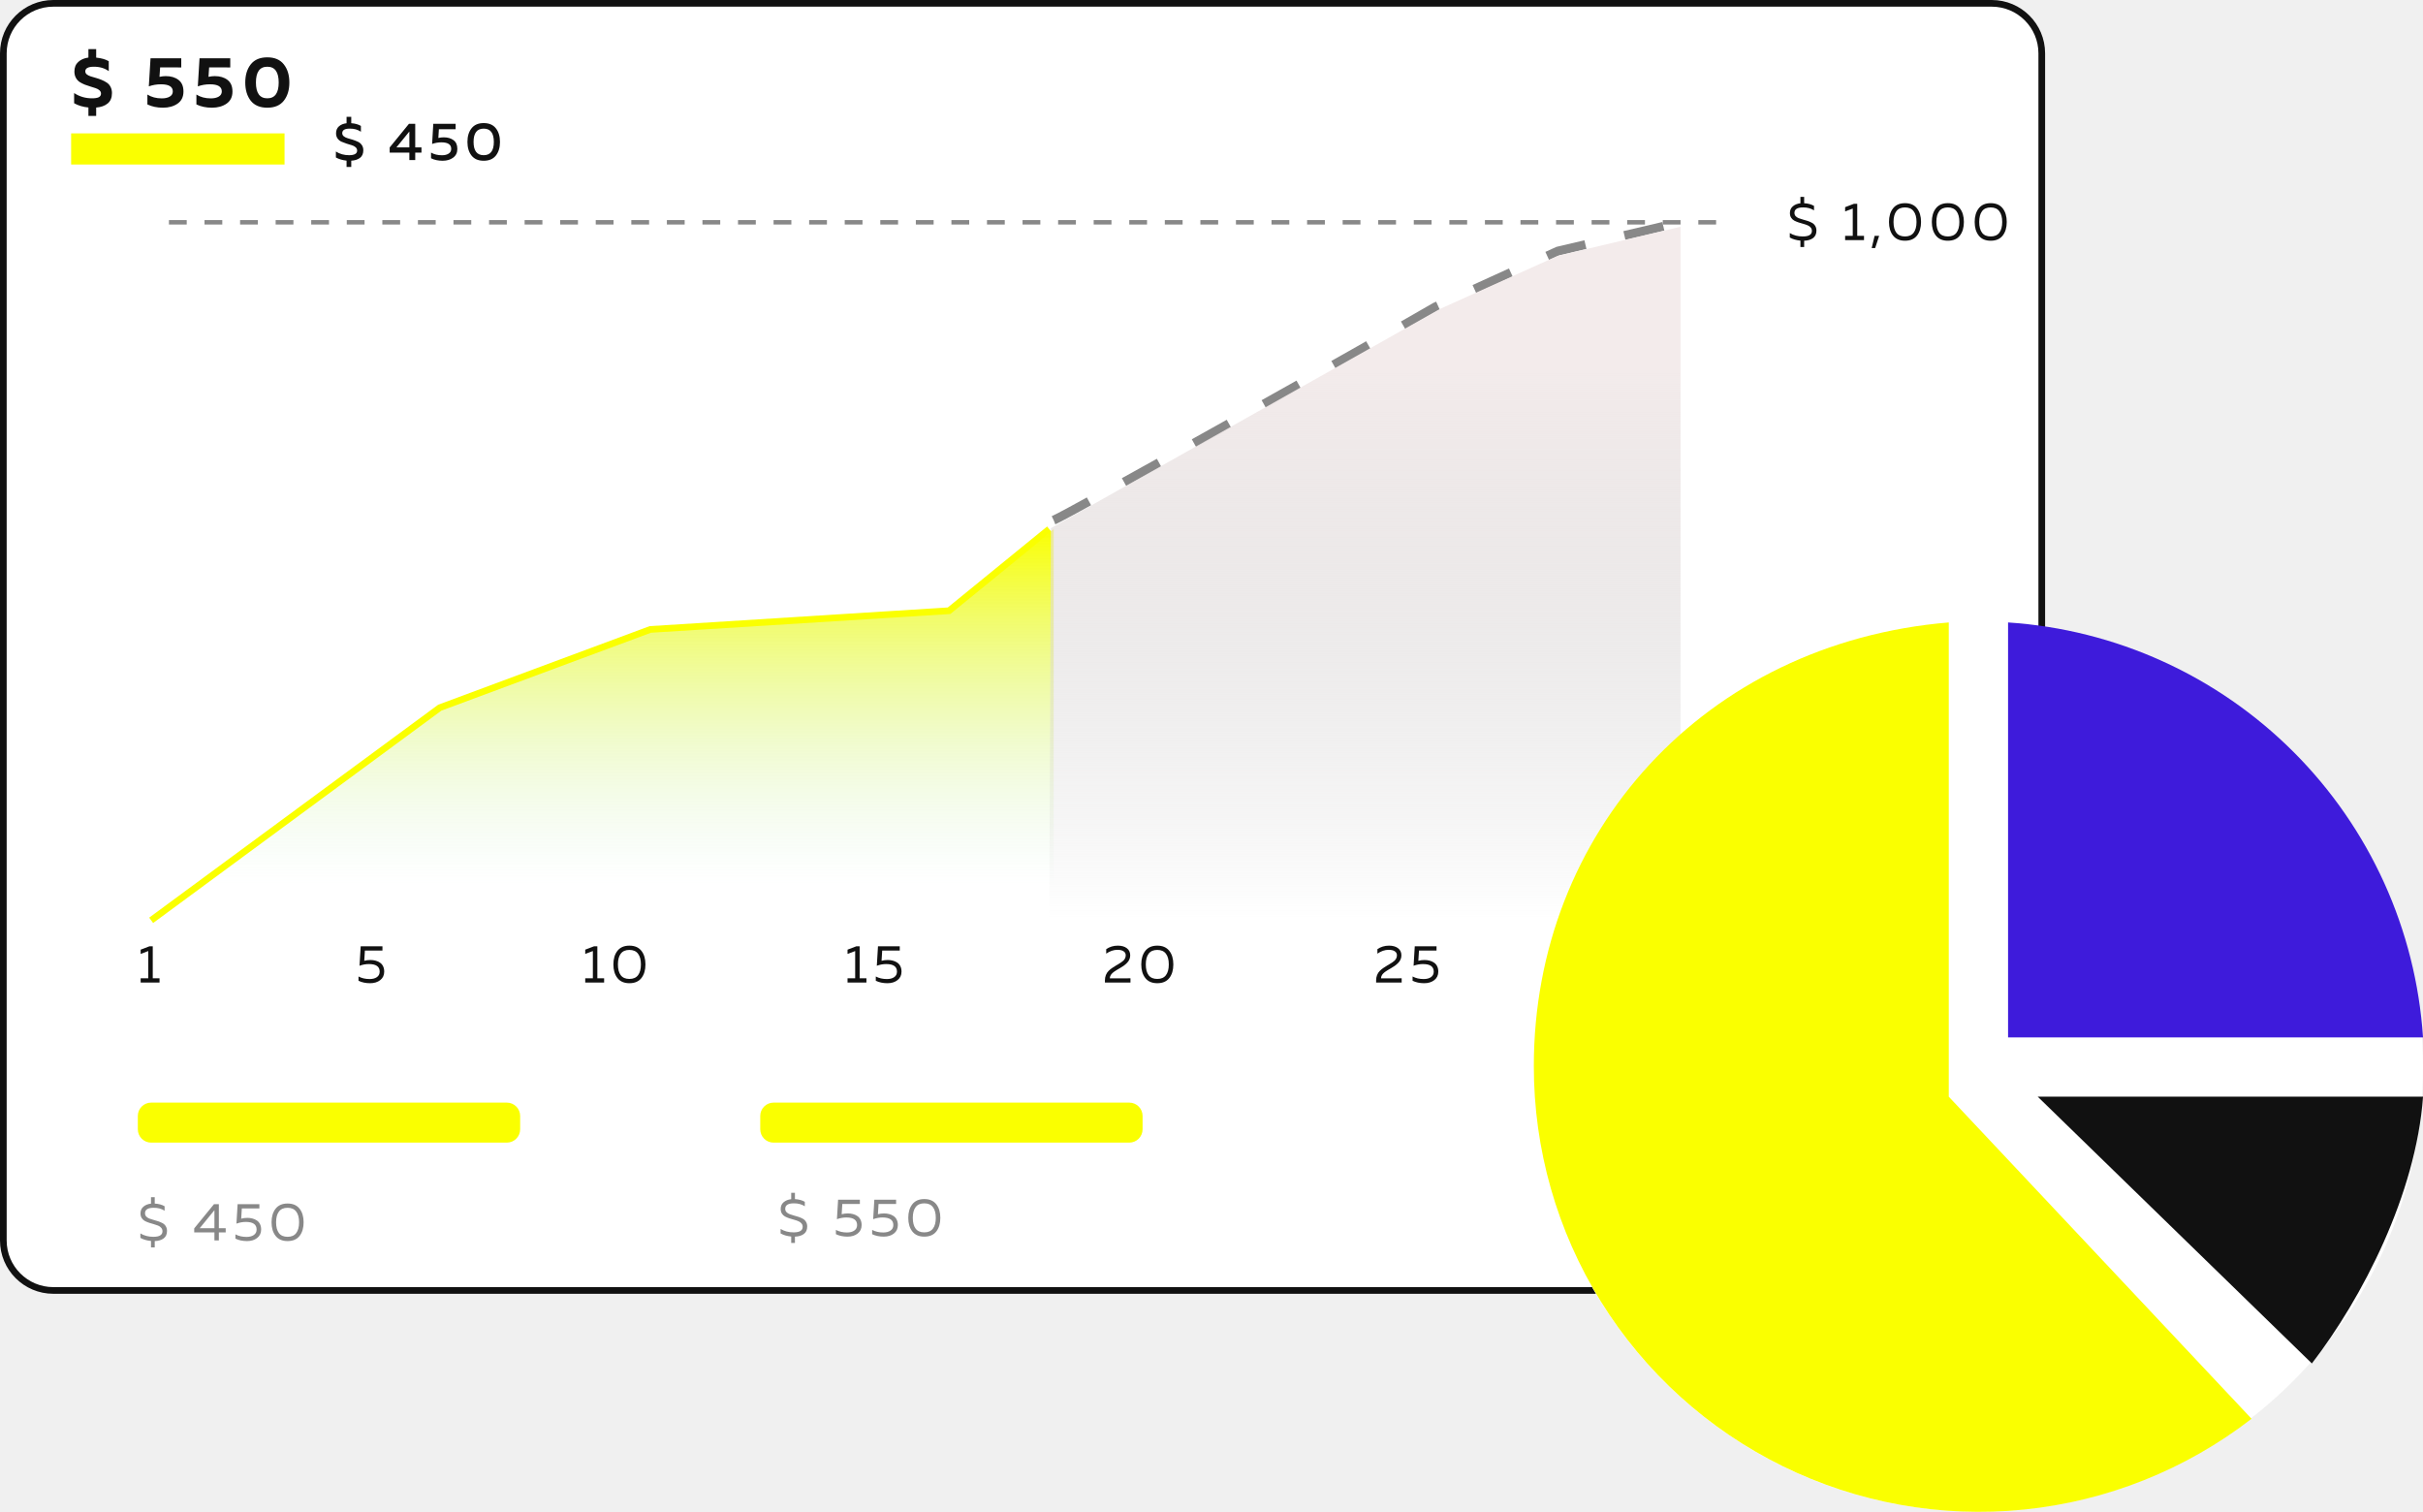
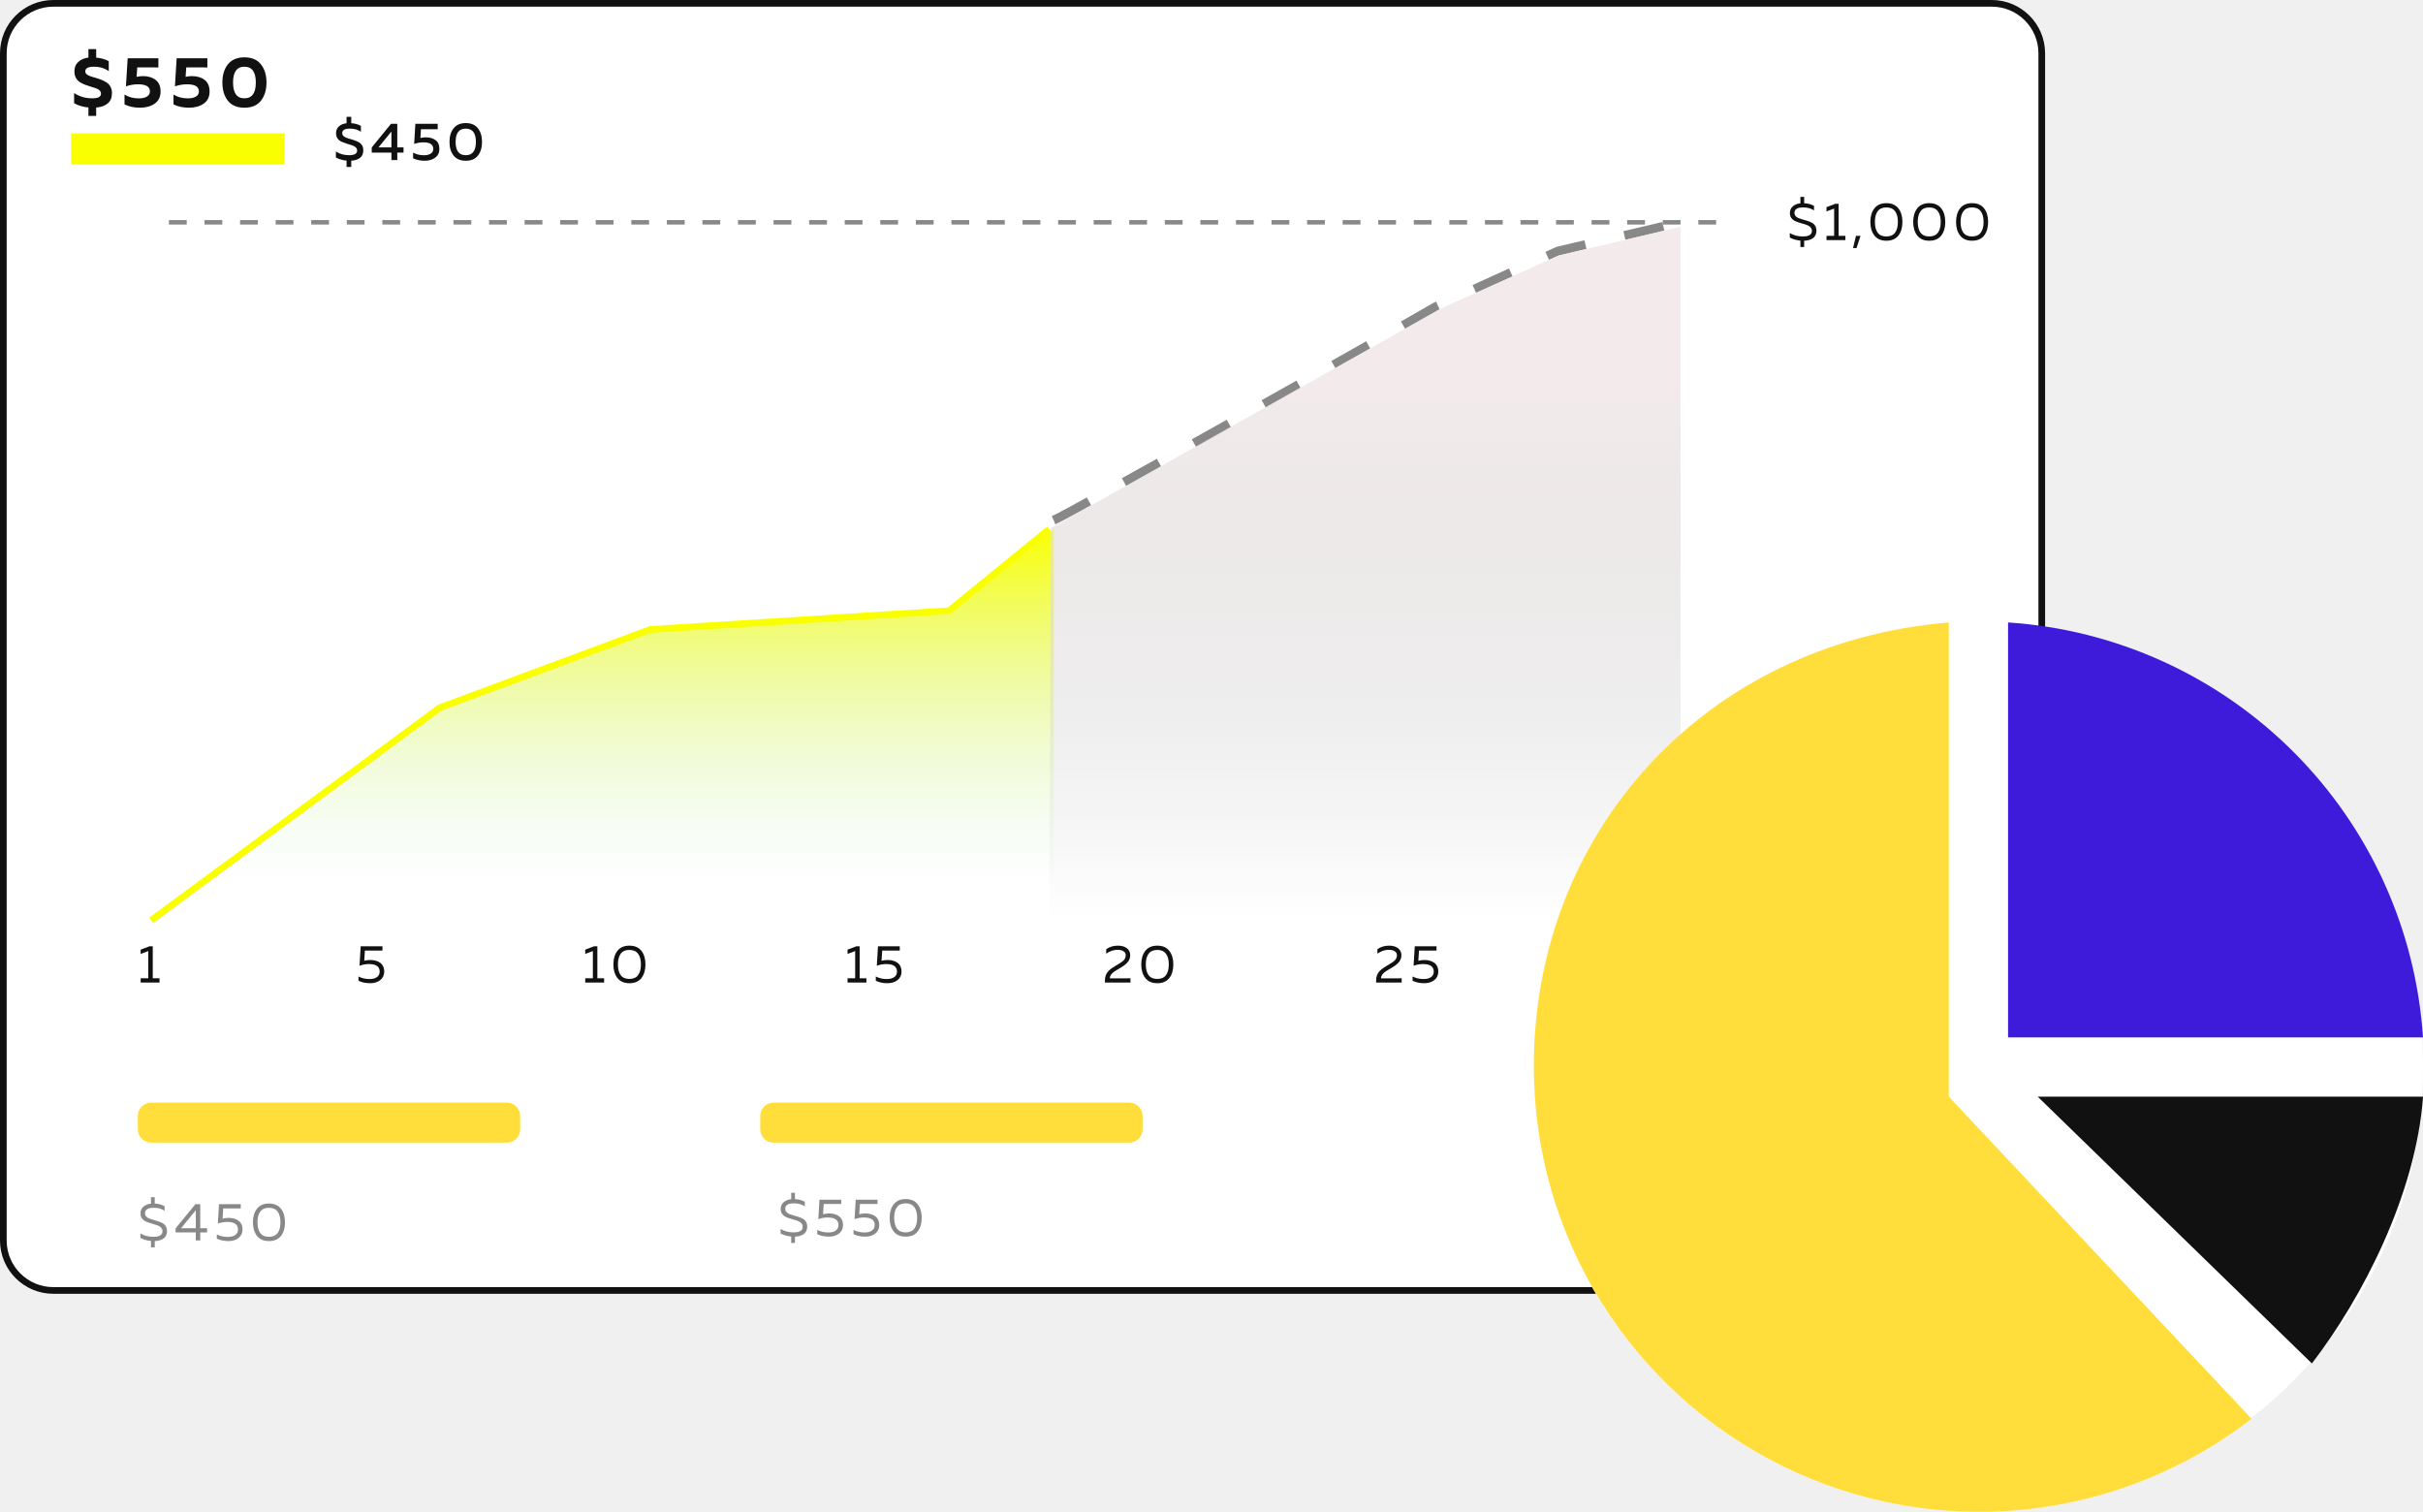
<svg xmlns="http://www.w3.org/2000/svg" width="545" height="340" viewBox="0 0 545 340" fill="none">
  <rect x="0.75" y="0.75" width="458.5" height="289.5" rx="11.25" fill="white" stroke="#111111" stroke-width="1.5" />
  <path d="M405.804 208.56H404.964V207.12C404.036 207.032 403.24 206.8 402.576 206.424V205.416C403.416 205.928 404.392 206.184 405.504 206.184C406.864 206.184 407.544 205.768 407.544 204.936C407.544 204.632 407.452 204.376 407.268 204.168C407.092 203.952 406.856 203.784 406.56 203.664C406.272 203.544 405.952 203.436 405.6 203.34C405.248 203.244 404.896 203.14 404.544 203.028C404.192 202.908 403.868 202.772 403.572 202.62C403.284 202.46 403.048 202.236 402.864 201.948C402.688 201.66 402.6 201.316 402.6 200.916C402.6 200.284 402.82 199.78 403.26 199.404C403.7 199.028 404.268 198.8 404.964 198.72V197.28H405.804V198.708C406.676 198.756 407.416 198.956 408.024 199.308V200.316C407.32 199.86 406.496 199.64 405.552 199.656C404.264 199.656 403.62 200.064 403.62 200.88C403.62 201.168 403.708 201.412 403.884 201.612C404.068 201.812 404.304 201.968 404.592 202.08C404.888 202.192 405.212 202.296 405.564 202.392C405.916 202.48 406.268 202.584 406.62 202.704C406.972 202.824 407.292 202.964 407.58 203.124C407.876 203.284 408.112 203.512 408.288 203.808C408.472 204.104 408.564 204.456 408.564 204.864C408.564 205.616 408.308 206.18 407.796 206.556C407.284 206.924 406.62 207.12 405.804 207.144V208.56ZM411.72 205.98C411.112 205.204 410.808 204.184 410.808 202.92C410.808 201.656 411.112 200.636 411.72 199.86C412.328 199.084 413.224 198.696 414.408 198.696C415.6 198.696 416.5 199.084 417.108 199.86C417.716 200.628 418.02 201.648 418.02 202.92C418.02 204.192 417.716 205.216 417.108 205.992C416.5 206.76 415.6 207.144 414.408 207.144C413.224 207.144 412.328 206.756 411.72 205.98ZM416.352 205.344C416.784 204.776 417 203.968 417 202.92C417 201.872 416.784 201.068 416.352 200.508C415.928 199.94 415.28 199.656 414.408 199.656C413.536 199.656 412.888 199.94 412.464 200.508C412.04 201.068 411.828 201.872 411.828 202.92C411.828 203.968 412.04 204.776 412.464 205.344C412.888 205.904 413.536 206.184 414.408 206.184C415.28 206.184 415.928 205.904 416.352 205.344Z" fill="#111111" />
-   <path d="M34.804 280.56H33.964V279.12C33.036 279.032 32.24 278.8 31.576 278.424V277.416C32.416 277.928 33.392 278.184 34.504 278.184C35.864 278.184 36.544 277.768 36.544 276.936C36.544 276.632 36.452 276.376 36.268 276.168C36.092 275.952 35.856 275.784 35.56 275.664C35.272 275.544 34.952 275.436 34.6 275.34C34.248 275.244 33.896 275.14 33.544 275.028C33.192 274.908 32.868 274.772 32.572 274.62C32.284 274.46 32.048 274.236 31.864 273.948C31.688 273.66 31.6 273.316 31.6 272.916C31.6 272.284 31.82 271.78 32.26 271.404C32.7 271.028 33.268 270.8 33.964 270.72V269.28H34.804V270.708C35.676 270.756 36.416 270.956 37.024 271.308V272.316C36.32 271.86 35.496 271.64 34.552 271.656C33.264 271.656 32.62 272.064 32.62 272.88C32.62 273.168 32.708 273.412 32.884 273.612C33.068 273.812 33.304 273.968 33.592 274.08C33.888 274.192 34.212 274.296 34.564 274.392C34.916 274.48 35.268 274.584 35.62 274.704C35.972 274.824 36.292 274.964 36.58 275.124C36.876 275.284 37.112 275.512 37.288 275.808C37.472 276.104 37.564 276.456 37.564 276.864C37.564 277.616 37.308 278.18 36.796 278.556C36.284 278.924 35.62 279.12 34.804 279.144V280.56ZM48.136 270.84H49.228V276.252H50.764V277.188H49.228V279H48.232V277.188H43.684V276.288L48.136 270.84ZM48.232 276.252V272.196L44.92 276.252H48.232ZM53.447 270.84H58.343V271.8H54.395L54.251 274.104C54.683 273.984 55.147 273.924 55.643 273.924C56.051 273.924 56.431 273.972 56.783 274.068C57.135 274.156 57.459 274.3 57.755 274.5C58.059 274.692 58.299 274.964 58.475 275.316C58.651 275.66 58.739 276.068 58.739 276.54C58.739 277.348 58.439 277.984 57.839 278.448C57.247 278.912 56.491 279.144 55.571 279.144C54.579 279.144 53.707 278.96 52.955 278.592V277.632C53.675 278.016 54.507 278.208 55.451 278.208C56.139 278.208 56.687 278.064 57.095 277.776C57.511 277.488 57.719 277.076 57.719 276.54C57.719 275.404 56.911 274.836 55.295 274.836C54.591 274.836 53.887 274.964 53.183 275.22L53.447 270.84ZM61.992 277.98C61.384 277.204 61.08 276.184 61.08 274.92C61.08 273.656 61.384 272.636 61.992 271.86C62.6 271.084 63.496 270.696 64.68 270.696C65.872 270.696 66.772 271.084 67.38 271.86C67.988 272.628 68.292 273.648 68.292 274.92C68.292 276.192 67.988 277.216 67.38 277.992C66.772 278.76 65.872 279.144 64.68 279.144C63.496 279.144 62.6 278.756 61.992 277.98ZM66.624 277.344C67.056 276.776 67.272 275.968 67.272 274.92C67.272 273.872 67.056 273.068 66.624 272.508C66.2 271.94 65.552 271.656 64.68 271.656C63.808 271.656 63.16 271.94 62.736 272.508C62.312 273.068 62.1 273.872 62.1 274.92C62.1 275.968 62.312 276.776 62.736 277.344C63.16 277.904 63.808 278.184 64.68 278.184C65.552 278.184 66.2 277.904 66.624 277.344Z" fill="#888888" />
-   <path d="M178.804 279.56H177.964V278.12C177.036 278.032 176.24 277.8 175.576 277.424V276.416C176.416 276.928 177.392 277.184 178.504 277.184C179.864 277.184 180.544 276.768 180.544 275.936C180.544 275.632 180.452 275.376 180.268 275.168C180.092 274.952 179.856 274.784 179.56 274.664C179.272 274.544 178.952 274.436 178.6 274.34C178.248 274.244 177.896 274.14 177.544 274.028C177.192 273.908 176.868 273.772 176.572 273.62C176.284 273.46 176.048 273.236 175.864 272.948C175.688 272.66 175.6 272.316 175.6 271.916C175.6 271.284 175.82 270.78 176.26 270.404C176.7 270.028 177.268 269.8 177.964 269.72V268.28H178.804V269.708C179.676 269.756 180.416 269.956 181.024 270.308V271.316C180.32 270.86 179.496 270.64 178.552 270.656C177.264 270.656 176.62 271.064 176.62 271.88C176.62 272.168 176.708 272.412 176.884 272.612C177.068 272.812 177.304 272.968 177.592 273.08C177.888 273.192 178.212 273.296 178.564 273.392C178.916 273.48 179.268 273.584 179.62 273.704C179.972 273.824 180.292 273.964 180.58 274.124C180.876 274.284 181.112 274.512 181.288 274.808C181.472 275.104 181.564 275.456 181.564 275.864C181.564 276.616 181.308 277.18 180.796 277.556C180.284 277.924 179.62 278.12 178.804 278.144V279.56ZM188.512 269.84H193.408V270.8H189.46L189.316 273.104C189.748 272.984 190.212 272.924 190.708 272.924C191.116 272.924 191.496 272.972 191.848 273.068C192.2 273.156 192.524 273.3 192.82 273.5C193.124 273.692 193.364 273.964 193.54 274.316C193.716 274.66 193.804 275.068 193.804 275.54C193.804 276.348 193.504 276.984 192.904 277.448C192.312 277.912 191.556 278.144 190.636 278.144C189.644 278.144 188.772 277.96 188.02 277.592V276.632C188.74 277.016 189.572 277.208 190.516 277.208C191.204 277.208 191.752 277.064 192.16 276.776C192.576 276.488 192.784 276.076 192.784 275.54C192.784 274.404 191.976 273.836 190.36 273.836C189.656 273.836 188.952 273.964 188.248 274.22L188.512 269.84ZM196.662 269.84H201.558V270.8H197.61L197.466 273.104C197.898 272.984 198.362 272.924 198.858 272.924C199.266 272.924 199.646 272.972 199.998 273.068C200.35 273.156 200.674 273.3 200.97 273.5C201.274 273.692 201.514 273.964 201.69 274.316C201.866 274.66 201.954 275.068 201.954 275.54C201.954 276.348 201.654 276.984 201.054 277.448C200.462 277.912 199.706 278.144 198.786 278.144C197.794 278.144 196.922 277.96 196.17 277.592V276.632C196.89 277.016 197.722 277.208 198.666 277.208C199.354 277.208 199.902 277.064 200.31 276.776C200.726 276.488 200.934 276.076 200.934 275.54C200.934 274.404 200.126 273.836 198.51 273.836C197.806 273.836 197.102 273.964 196.398 274.22L196.662 269.84ZM205.207 276.98C204.599 276.204 204.295 275.184 204.295 273.92C204.295 272.656 204.599 271.636 205.207 270.86C205.815 270.084 206.711 269.696 207.895 269.696C209.087 269.696 209.987 270.084 210.595 270.86C211.203 271.628 211.507 272.648 211.507 273.92C211.507 275.192 211.203 276.216 210.595 276.992C209.987 277.76 209.087 278.144 207.895 278.144C206.711 278.144 205.815 277.756 205.207 276.98ZM209.839 276.344C210.271 275.776 210.487 274.968 210.487 273.92C210.487 272.872 210.271 272.068 209.839 271.508C209.415 270.94 208.767 270.656 207.895 270.656C207.023 270.656 206.375 270.94 205.951 271.508C205.527 272.068 205.315 272.872 205.315 273.92C205.315 274.968 205.527 275.776 205.951 276.344C206.375 276.904 207.023 277.184 207.895 277.184C208.767 277.184 209.415 276.904 209.839 276.344Z" fill="#888888" />
-   <path d="M405.804 55.56H404.964V54.12C404.036 54.032 403.24 53.8 402.576 53.424V52.416C403.416 52.928 404.392 53.184 405.504 53.184C406.864 53.184 407.544 52.768 407.544 51.936C407.544 51.632 407.452 51.376 407.268 51.168C407.092 50.952 406.856 50.784 406.56 50.664C406.272 50.544 405.952 50.436 405.6 50.34C405.248 50.244 404.896 50.14 404.544 50.028C404.192 49.908 403.868 49.772 403.572 49.62C403.284 49.46 403.048 49.236 402.864 48.948C402.688 48.66 402.6 48.316 402.6 47.916C402.6 47.284 402.82 46.78 403.26 46.404C403.7 46.028 404.268 45.8 404.964 45.72V44.28H405.804V45.708C406.676 45.756 407.416 45.956 408.024 46.308V47.316C407.32 46.86 406.496 46.64 405.552 46.656C404.264 46.656 403.62 47.064 403.62 47.88C403.62 48.168 403.708 48.412 403.884 48.612C404.068 48.812 404.304 48.968 404.592 49.08C404.888 49.192 405.212 49.296 405.564 49.392C405.916 49.48 406.268 49.584 406.62 49.704C406.972 49.824 407.292 49.964 407.58 50.124C407.876 50.284 408.112 50.512 408.288 50.808C408.472 51.104 408.564 51.456 408.564 51.864C408.564 52.616 408.308 53.18 407.796 53.556C407.284 53.924 406.62 54.12 405.804 54.144V55.56ZM417 45.84H417.744V53.04H419.268V54H415.02V53.04H416.736V46.908L415.02 47.556V46.596L417 45.84ZM421.773 55.8H420.993L421.653 53.04H422.673L421.773 55.8ZM425.797 52.98C425.189 52.204 424.885 51.184 424.885 49.92C424.885 48.656 425.189 47.636 425.797 46.86C426.405 46.084 427.301 45.696 428.485 45.696C429.677 45.696 430.577 46.084 431.185 46.86C431.793 47.628 432.097 48.648 432.097 49.92C432.097 51.192 431.793 52.216 431.185 52.992C430.577 53.76 429.677 54.144 428.485 54.144C427.301 54.144 426.405 53.756 425.797 52.98ZM430.429 52.344C430.861 51.776 431.077 50.968 431.077 49.92C431.077 48.872 430.861 48.068 430.429 47.508C430.005 46.94 429.357 46.656 428.485 46.656C427.613 46.656 426.965 46.94 426.541 47.508C426.117 48.068 425.905 48.872 425.905 49.92C425.905 50.968 426.117 51.776 426.541 52.344C426.965 52.904 427.613 53.184 428.485 53.184C429.357 53.184 430.005 52.904 430.429 52.344ZM435.434 52.98C434.826 52.204 434.522 51.184 434.522 49.92C434.522 48.656 434.826 47.636 435.434 46.86C436.042 46.084 436.938 45.696 438.122 45.696C439.314 45.696 440.214 46.084 440.822 46.86C441.43 47.628 441.734 48.648 441.734 49.92C441.734 51.192 441.43 52.216 440.822 52.992C440.214 53.76 439.314 54.144 438.122 54.144C436.938 54.144 436.042 53.756 435.434 52.98ZM440.066 52.344C440.498 51.776 440.714 50.968 440.714 49.92C440.714 48.872 440.498 48.068 440.066 47.508C439.642 46.94 438.994 46.656 438.122 46.656C437.25 46.656 436.602 46.94 436.178 47.508C435.754 48.068 435.542 48.872 435.542 49.92C435.542 50.968 435.754 51.776 436.178 52.344C436.602 52.904 437.25 53.184 438.122 53.184C438.994 53.184 439.642 52.904 440.066 52.344ZM445.072 52.98C444.464 52.204 444.16 51.184 444.16 49.92C444.16 48.656 444.464 47.636 445.072 46.86C445.68 46.084 446.576 45.696 447.76 45.696C448.952 45.696 449.852 46.084 450.46 46.86C451.068 47.628 451.372 48.648 451.372 49.92C451.372 51.192 451.068 52.216 450.46 52.992C449.852 53.76 448.952 54.144 447.76 54.144C446.576 54.144 445.68 53.756 445.072 52.98ZM449.704 52.344C450.136 51.776 450.352 50.968 450.352 49.92C450.352 48.872 450.136 48.068 449.704 47.508C449.28 46.94 448.632 46.656 447.76 46.656C446.888 46.656 446.24 46.94 445.816 47.508C445.392 48.068 445.18 48.872 445.18 49.92C445.18 50.968 445.392 51.776 445.816 52.344C446.24 52.904 446.888 53.184 447.76 53.184C448.632 53.184 449.28 52.904 449.704 52.344Z" fill="#111111" />
-   <path d="M21.632 26.08H19.888V24.176C18.661 24.059 17.589 23.739 16.672 23.216V20.928C17.867 21.717 19.205 22.112 20.688 22.112C21.371 22.112 21.877 22.032 22.208 21.872C22.549 21.701 22.72 21.424 22.72 21.04C22.72 20.763 22.608 20.523 22.384 20.32C22.171 20.117 21.888 19.957 21.536 19.84C21.184 19.712 20.795 19.589 20.368 19.472C19.941 19.344 19.515 19.2 19.088 19.04C18.661 18.869 18.272 18.672 17.92 18.448C17.568 18.213 17.28 17.893 17.056 17.488C16.843 17.083 16.736 16.613 16.736 16.08C16.736 15.173 17.024 14.459 17.6 13.936C18.176 13.403 18.939 13.072 19.888 12.944V11.04H21.632V12.96C22.763 13.067 23.707 13.333 24.464 13.76V16C23.515 15.317 22.363 14.987 21.008 15.008C19.792 15.029 19.184 15.376 19.184 16.048C19.184 16.304 19.291 16.528 19.504 16.72C19.728 16.901 20.016 17.051 20.368 17.168C20.731 17.285 21.125 17.403 21.552 17.52C21.979 17.637 22.4 17.781 22.816 17.952C23.243 18.123 23.632 18.325 23.984 18.56C24.347 18.784 24.635 19.099 24.848 19.504C25.072 19.909 25.184 20.384 25.184 20.928C25.184 21.973 24.859 22.757 24.208 23.28C23.568 23.803 22.709 24.107 21.632 24.192V26.08ZM33.858 13.104H40.77V15.168L36.018 15.152L35.874 17.28C36.386 17.173 36.856 17.12 37.282 17.12C38.456 17.12 39.41 17.403 40.146 17.968C40.893 18.533 41.266 19.408 41.266 20.592C41.266 21.787 40.824 22.693 39.938 23.312C39.053 23.92 37.96 24.224 36.658 24.224C35.336 24.224 34.168 23.979 33.154 23.488V21.264C34.061 21.84 35.138 22.128 36.386 22.128C37.133 22.128 37.73 21.995 38.178 21.728C38.637 21.461 38.866 21.072 38.866 20.56C38.866 19.493 37.981 18.96 36.21 18.96C35.25 18.96 34.338 19.115 33.474 19.424L33.858 13.104ZM44.88 13.104H51.792V15.168L47.04 15.152L46.896 17.28C47.408 17.173 47.878 17.12 48.304 17.12C49.478 17.12 50.432 17.403 51.168 17.968C51.915 18.533 52.288 19.408 52.288 20.592C52.288 21.787 51.846 22.693 50.96 23.312C50.075 23.92 48.982 24.224 47.68 24.224C46.358 24.224 45.19 23.979 44.176 23.488V21.264C45.083 21.84 46.16 22.128 47.408 22.128C48.155 22.128 48.752 21.995 49.2 21.728C49.659 21.461 49.888 21.072 49.888 20.56C49.888 19.493 49.003 18.96 47.232 18.96C46.272 18.96 45.36 19.115 44.496 19.424L44.88 13.104ZM56.398 22.656C55.577 21.6 55.166 20.235 55.166 18.56C55.166 16.885 55.577 15.525 56.398 14.48C57.23 13.424 58.473 12.896 60.126 12.896C61.779 12.896 63.017 13.424 63.838 14.48C64.67 15.525 65.086 16.885 65.086 18.56C65.086 20.235 64.67 21.6 63.838 22.656C63.017 23.701 61.779 24.224 60.126 24.224C58.473 24.224 57.23 23.701 56.398 22.656ZM60.126 22.112C61.833 22.112 62.686 20.928 62.686 18.56C62.686 16.192 61.833 15.008 60.126 15.008C58.419 15.008 57.566 16.192 57.566 18.56C57.566 20.928 58.419 22.112 60.126 22.112Z" fill="#111111" />
-   <path d="M79.008 37.56H77.952V36.132C77.024 36.028 76.224 35.792 75.552 35.424V34.08C76.416 34.632 77.404 34.908 78.516 34.908C79.724 34.908 80.328 34.56 80.328 33.864C80.328 33.56 80.208 33.308 79.968 33.108C79.736 32.9 79.444 32.748 79.092 32.652C78.748 32.556 78.368 32.44 77.952 32.304C77.544 32.168 77.164 32.024 76.812 31.872C76.468 31.72 76.176 31.484 75.936 31.164C75.704 30.836 75.588 30.44 75.588 29.976C75.588 29.32 75.804 28.8 76.236 28.416C76.676 28.032 77.248 27.8 77.952 27.72V26.28H79.008V27.708C79.88 27.772 80.604 27.976 81.18 28.32V29.628C80.468 29.148 79.628 28.916 78.66 28.932C77.54 28.932 76.98 29.272 76.98 29.952C76.98 30.232 77.096 30.468 77.328 30.66C77.568 30.852 77.86 30.996 78.204 31.092C78.556 31.18 78.936 31.292 79.344 31.428C79.76 31.564 80.14 31.712 80.484 31.872C80.836 32.024 81.128 32.264 81.36 32.592C81.6 32.92 81.72 33.32 81.72 33.792C81.72 34.552 81.472 35.124 80.976 35.508C80.48 35.884 79.824 36.096 79.008 36.144V37.56ZM91.993 27.84H93.397V33.144H94.801V34.332H93.397V36H92.077V34.332H87.649V33.168L91.993 27.84ZM92.077 33.144V29.58L89.173 33.144H92.077ZM97.458 27.84H102.486V29.064H98.718L98.598 31.032C98.99 30.936 99.402 30.888 99.834 30.888C100.706 30.888 101.43 31.1 102.006 31.524C102.582 31.94 102.87 32.596 102.87 33.492C102.87 34.34 102.554 34.996 101.922 35.46C101.298 35.924 100.514 36.156 99.57 36.156C98.586 36.156 97.714 35.972 96.954 35.604V34.32C97.642 34.72 98.462 34.92 99.414 34.92C100.038 34.92 100.538 34.796 100.914 34.548C101.298 34.3 101.49 33.944 101.49 33.48C101.49 32.504 100.75 32.016 99.27 32.016C98.582 32.016 97.89 32.136 97.194 32.376L97.458 27.84ZM106.062 34.992C105.446 34.208 105.138 33.184 105.138 31.92C105.138 30.656 105.446 29.636 106.062 28.86C106.678 28.076 107.59 27.684 108.798 27.684C110.006 27.684 110.918 28.076 111.534 28.86C112.15 29.636 112.458 30.656 112.458 31.92C112.458 33.184 112.15 34.208 111.534 34.992C110.918 35.768 110.006 36.156 108.798 36.156C107.59 36.156 106.678 35.768 106.062 34.992ZM108.798 34.908C110.318 34.908 111.078 33.912 111.078 31.92C111.078 29.928 110.318 28.932 108.798 28.932C107.278 28.932 106.518 29.928 106.518 31.92C106.518 33.912 107.278 34.908 108.798 34.908Z" fill="#111111" />
+   <path d="M34.804 280.56H33.964V279.12C33.036 279.032 32.24 278.8 31.576 278.424V277.416C32.416 277.928 33.392 278.184 34.504 278.184C35.864 278.184 36.544 277.768 36.544 276.936C36.544 276.632 36.452 276.376 36.268 276.168C36.092 275.952 35.856 275.784 35.56 275.664C35.272 275.544 34.952 275.436 34.6 275.34C34.248 275.244 33.896 275.14 33.544 275.028C33.192 274.908 32.868 274.772 32.572 274.62C32.284 274.46 32.048 274.236 31.864 273.948C31.688 273.66 31.6 273.316 31.6 272.916C31.6 272.284 31.82 271.78 32.26 271.404C32.7 271.028 33.268 270.8 33.964 270.72V269.28H34.804V270.708C35.676 270.756 36.416 270.956 37.024 271.308V272.316C36.32 271.86 35.496 271.64 34.552 271.656C33.264 271.656 32.62 272.064 32.62 272.88C32.62 273.168 32.708 273.412 32.884 273.612C33.068 273.812 33.304 273.968 33.592 274.08C33.888 274.192 34.212 274.296 34.564 274.392C34.916 274.48 35.268 274.584 35.62 274.704C35.972 274.824 36.292 274.964 36.58 275.124C36.876 275.284 37.112 275.512 37.288 275.808C37.472 276.104 37.564 276.456 37.564 276.864C37.564 277.616 37.308 278.18 36.796 278.556C36.284 278.924 35.62 279.12 34.804 279.144V280.56ZM43.948 270.84H45.04V276.252H46.576V277.188H45.04V279H44.044V277.188H39.496V276.288L43.948 270.84ZM44.044 276.252V272.196L40.732 276.252H44.044ZM49.258 270.84H54.154V271.8H50.206L50.062 274.104C50.495 273.984 50.959 273.924 51.455 273.924C51.862 273.924 52.242 273.972 52.594 274.068C52.947 274.156 53.27 274.3 53.566 274.5C53.87 274.692 54.111 274.964 54.286 275.316C54.462 275.66 54.55 276.068 54.55 276.54C54.55 277.348 54.251 277.984 53.651 278.448C53.059 278.912 52.303 279.144 51.383 279.144C50.391 279.144 49.519 278.96 48.767 278.592V277.632C49.486 278.016 50.319 278.208 51.263 278.208C51.95 278.208 52.498 278.064 52.907 277.776C53.322 277.488 53.531 277.076 53.531 276.54C53.531 275.404 52.722 274.836 51.106 274.836C50.403 274.836 49.699 274.964 48.995 275.22L49.258 270.84ZM57.804 277.98C57.196 277.204 56.892 276.184 56.892 274.92C56.892 273.656 57.196 272.636 57.804 271.86C58.412 271.084 59.308 270.696 60.492 270.696C61.684 270.696 62.584 271.084 63.192 271.86C63.8 272.628 64.104 273.648 64.104 274.92C64.104 276.192 63.8 277.216 63.192 277.992C62.584 278.76 61.684 279.144 60.492 279.144C59.308 279.144 58.412 278.756 57.804 277.98ZM62.436 277.344C62.868 276.776 63.084 275.968 63.084 274.92C63.084 273.872 62.868 273.068 62.436 272.508C62.012 271.94 61.364 271.656 60.492 271.656C59.62 271.656 58.972 271.94 58.548 272.508C58.124 273.068 57.912 273.872 57.912 274.92C57.912 275.968 58.124 276.776 58.548 277.344C58.972 277.904 59.62 278.184 60.492 278.184C61.364 278.184 62.012 277.904 62.436 277.344Z" fill="#888888" />
+   <path d="M178.804 279.56H177.964V278.12C177.036 278.032 176.24 277.8 175.576 277.424V276.416C176.416 276.928 177.392 277.184 178.504 277.184C179.864 277.184 180.544 276.768 180.544 275.936C180.544 275.632 180.452 275.376 180.268 275.168C180.092 274.952 179.856 274.784 179.56 274.664C179.272 274.544 178.952 274.436 178.6 274.34C178.248 274.244 177.896 274.14 177.544 274.028C177.192 273.908 176.868 273.772 176.572 273.62C176.284 273.46 176.048 273.236 175.864 272.948C175.688 272.66 175.6 272.316 175.6 271.916C175.6 271.284 175.82 270.78 176.26 270.404C176.7 270.028 177.268 269.8 177.964 269.72V268.28H178.804V269.708C179.676 269.756 180.416 269.956 181.024 270.308V271.316C180.32 270.86 179.496 270.64 178.552 270.656C177.264 270.656 176.62 271.064 176.62 271.88C176.62 272.168 176.708 272.412 176.884 272.612C177.068 272.812 177.304 272.968 177.592 273.08C177.888 273.192 178.212 273.296 178.564 273.392C178.916 273.48 179.268 273.584 179.62 273.704C179.972 273.824 180.292 273.964 180.58 274.124C180.876 274.284 181.112 274.512 181.288 274.808C181.472 275.104 181.564 275.456 181.564 275.864C181.564 276.616 181.308 277.18 180.796 277.556C180.284 277.924 179.62 278.12 178.804 278.144V279.56ZM184.324 269.84H189.22V270.8H185.272L185.128 273.104C185.56 272.984 186.024 272.924 186.52 272.924C186.928 272.924 187.308 272.972 187.66 273.068C188.012 273.156 188.336 273.3 188.632 273.5C188.936 273.692 189.176 273.964 189.352 274.316C189.528 274.66 189.616 275.068 189.616 275.54C189.616 276.348 189.316 276.984 188.716 277.448C188.124 277.912 187.368 278.144 186.448 278.144C185.456 278.144 184.584 277.96 183.832 277.592V276.632C184.552 277.016 185.384 277.208 186.328 277.208C187.016 277.208 187.564 277.064 187.972 276.776C188.388 276.488 188.596 276.076 188.596 275.54C188.596 274.404 187.788 273.836 186.172 273.836C185.468 273.836 184.764 273.964 184.06 274.22L184.324 269.84ZM192.473 269.84H197.369V270.8H193.421L193.277 273.104C193.709 272.984 194.173 272.924 194.669 272.924C195.077 272.924 195.457 272.972 195.809 273.068C196.161 273.156 196.485 273.3 196.781 273.5C197.085 273.692 197.325 273.964 197.501 274.316C197.677 274.66 197.765 275.068 197.765 275.54C197.765 276.348 197.465 276.984 196.865 277.448C196.273 277.912 195.517 278.144 194.597 278.144C193.605 278.144 192.733 277.96 191.981 277.592V276.632C192.701 277.016 193.533 277.208 194.477 277.208C195.165 277.208 195.713 277.064 196.121 276.776C196.537 276.488 196.745 276.076 196.745 275.54C196.745 274.404 195.937 273.836 194.321 273.836C193.617 273.836 192.913 273.964 192.209 274.22L192.473 269.84ZM201.019 276.98C200.411 276.204 200.107 275.184 200.107 273.92C200.107 272.656 200.411 271.636 201.019 270.86C201.627 270.084 202.523 269.696 203.707 269.696C204.899 269.696 205.799 270.084 206.407 270.86C207.015 271.628 207.319 272.648 207.319 273.92C207.319 275.192 207.015 276.216 206.407 276.992C205.799 277.76 204.899 278.144 203.707 278.144C202.523 278.144 201.627 277.756 201.019 276.98ZM205.651 276.344C206.083 275.776 206.299 274.968 206.299 273.92C206.299 272.872 206.083 272.068 205.651 271.508C205.227 270.94 204.579 270.656 203.707 270.656C202.835 270.656 202.187 270.94 201.763 271.508C201.339 272.068 201.127 272.872 201.127 273.92C201.127 274.968 201.339 275.776 201.763 276.344C202.187 276.904 202.835 277.184 203.707 277.184C204.579 277.184 205.227 276.904 205.651 276.344Z" fill="#888888" />
+   <path d="M405.804 55.56H404.964V54.12C404.036 54.032 403.24 53.8 402.576 53.424V52.416C403.416 52.928 404.392 53.184 405.504 53.184C406.864 53.184 407.544 52.768 407.544 51.936C407.544 51.632 407.452 51.376 407.268 51.168C407.092 50.952 406.856 50.784 406.56 50.664C406.272 50.544 405.952 50.436 405.6 50.34C405.248 50.244 404.896 50.14 404.544 50.028C404.192 49.908 403.868 49.772 403.572 49.62C403.284 49.46 403.048 49.236 402.864 48.948C402.688 48.66 402.6 48.316 402.6 47.916C402.6 47.284 402.82 46.78 403.26 46.404C403.7 46.028 404.268 45.8 404.964 45.72V44.28H405.804V45.708C406.676 45.756 407.416 45.956 408.024 46.308V47.316C407.32 46.86 406.496 46.64 405.552 46.656C404.264 46.656 403.62 47.064 403.62 47.88C403.62 48.168 403.708 48.412 403.884 48.612C404.068 48.812 404.304 48.968 404.592 49.08C404.888 49.192 405.212 49.296 405.564 49.392C405.916 49.48 406.268 49.584 406.62 49.704C406.972 49.824 407.292 49.964 407.58 50.124C407.876 50.284 408.112 50.512 408.288 50.808C408.472 51.104 408.564 51.456 408.564 51.864C408.564 52.616 408.308 53.18 407.796 53.556C407.284 53.924 406.62 54.12 405.804 54.144V55.56ZM412.812 45.84H413.556V53.04H415.08V54H410.832V53.04H412.548V46.908L410.832 47.556V46.596L412.812 45.84ZM417.584 55.8H416.804L417.464 53.04H418.484L417.584 55.8ZM421.608 52.98C421 52.204 420.696 51.184 420.696 49.92C420.696 48.656 421 47.636 421.608 46.86C422.216 46.084 423.112 45.696 424.296 45.696C425.488 45.696 426.388 46.084 426.996 46.86C427.604 47.628 427.908 48.648 427.908 49.92C427.908 51.192 427.604 52.216 426.996 52.992C426.388 53.76 425.488 54.144 424.296 54.144C423.112 54.144 422.216 53.756 421.608 52.98ZM426.24 52.344C426.672 51.776 426.888 50.968 426.888 49.92C426.888 48.872 426.672 48.068 426.24 47.508C425.816 46.94 425.168 46.656 424.296 46.656C423.424 46.656 422.776 46.94 422.352 47.508C421.928 48.068 421.716 48.872 421.716 49.92C421.716 50.968 421.928 51.776 422.352 52.344C422.776 52.904 423.424 53.184 424.296 53.184C425.168 53.184 425.816 52.904 426.24 52.344ZM431.246 52.98C430.638 52.204 430.334 51.184 430.334 49.92C430.334 48.656 430.638 47.636 431.246 46.86C431.854 46.084 432.75 45.696 433.934 45.696C435.126 45.696 436.026 46.084 436.634 46.86C437.242 47.628 437.546 48.648 437.546 49.92C437.546 51.192 437.242 52.216 436.634 52.992C436.026 53.76 435.126 54.144 433.934 54.144C432.75 54.144 431.854 53.756 431.246 52.98ZM435.878 52.344C436.31 51.776 436.526 50.968 436.526 49.92C436.526 48.872 436.31 48.068 435.878 47.508C435.454 46.94 434.806 46.656 433.934 46.656C433.062 46.656 432.414 46.94 431.99 47.508C431.566 48.068 431.354 48.872 431.354 49.92C431.354 50.968 431.566 51.776 431.99 52.344C432.414 52.904 433.062 53.184 433.934 53.184C434.806 53.184 435.454 52.904 435.878 52.344ZM440.883 52.98C440.275 52.204 439.971 51.184 439.971 49.92C439.971 48.656 440.275 47.636 440.883 46.86C441.491 46.084 442.387 45.696 443.571 45.696C444.763 45.696 445.663 46.084 446.271 46.86C446.879 47.628 447.183 48.648 447.183 49.92C447.183 51.192 446.879 52.216 446.271 52.992C445.663 53.76 444.763 54.144 443.571 54.144C442.387 54.144 441.491 53.756 440.883 52.98ZM445.515 52.344C445.947 51.776 446.163 50.968 446.163 49.92C446.163 48.872 445.947 48.068 445.515 47.508C445.091 46.94 444.443 46.656 443.571 46.656C442.699 46.656 442.051 46.94 441.627 47.508C441.203 48.068 440.991 48.872 440.991 49.92C440.991 50.968 441.203 51.776 441.627 52.344C442.051 52.904 442.699 53.184 443.571 53.184C444.443 53.184 445.091 52.904 445.515 52.344Z" fill="#111111" />
+   <path d="M21.632 26.08H19.888V24.176C18.661 24.059 17.589 23.739 16.672 23.216V20.928C17.867 21.717 19.205 22.112 20.688 22.112C21.371 22.112 21.877 22.032 22.208 21.872C22.549 21.701 22.72 21.424 22.72 21.04C22.72 20.763 22.608 20.523 22.384 20.32C22.171 20.117 21.888 19.957 21.536 19.84C21.184 19.712 20.795 19.589 20.368 19.472C19.941 19.344 19.515 19.2 19.088 19.04C18.661 18.869 18.272 18.672 17.92 18.448C17.568 18.213 17.28 17.893 17.056 17.488C16.843 17.083 16.736 16.613 16.736 16.08C16.736 15.173 17.024 14.459 17.6 13.936C18.176 13.403 18.939 13.072 19.888 12.944V11.04H21.632V12.96C22.763 13.067 23.707 13.333 24.464 13.76V16C23.515 15.317 22.363 14.987 21.008 15.008C19.792 15.029 19.184 15.376 19.184 16.048C19.184 16.304 19.291 16.528 19.504 16.72C19.728 16.901 20.016 17.051 20.368 17.168C20.731 17.285 21.125 17.403 21.552 17.52C21.979 17.637 22.4 17.781 22.816 17.952C23.243 18.123 23.632 18.325 23.984 18.56C24.347 18.784 24.635 19.099 24.848 19.504C25.072 19.909 25.184 20.384 25.184 20.928C25.184 21.973 24.859 22.757 24.208 23.28C23.568 23.803 22.709 24.107 21.632 24.192V26.08ZM28.712 13.104H35.623V15.168L30.872 15.152L30.727 17.28C31.239 17.173 31.709 17.12 32.136 17.12C33.309 17.12 34.264 17.403 34.999 17.968C35.746 18.533 36.12 19.408 36.12 20.592C36.12 21.787 35.677 22.693 34.791 23.312C33.906 23.92 32.813 24.224 31.512 24.224C30.189 24.224 29.021 23.979 28.008 23.488V21.264C28.914 21.84 29.991 22.128 31.239 22.128C31.986 22.128 32.584 21.995 33.032 21.728C33.49 21.461 33.719 21.072 33.719 20.56C33.719 19.493 32.834 18.96 31.064 18.96C30.104 18.96 29.192 19.115 28.328 19.424L28.712 13.104ZM39.733 13.104H46.645V15.168L41.893 15.152L41.749 17.28C42.261 17.173 42.731 17.12 43.157 17.12C44.331 17.12 45.285 17.403 46.021 17.968C46.768 18.533 47.141 19.408 47.141 20.592C47.141 21.787 46.699 22.693 45.813 23.312C44.928 23.92 43.835 24.224 42.533 24.224C41.211 24.224 40.043 23.979 39.029 23.488V21.264C39.936 21.84 41.013 22.128 42.261 22.128C43.008 22.128 43.605 21.995 44.053 21.728C44.512 21.461 44.741 21.072 44.741 20.56C44.741 19.493 43.856 18.96 42.085 18.96C41.125 18.96 40.213 19.115 39.349 19.424L39.733 13.104ZM51.251 22.656C50.43 21.6 50.019 20.235 50.019 18.56C50.019 16.885 50.43 15.525 51.251 14.48C52.083 13.424 53.326 12.896 54.979 12.896C56.633 12.896 57.87 13.424 58.691 14.48C59.523 15.525 59.939 16.885 59.939 18.56C59.939 20.235 59.523 21.6 58.691 22.656C57.87 23.701 56.633 24.224 54.979 24.224C53.326 24.224 52.083 23.701 51.251 22.656ZM54.979 22.112C56.686 22.112 57.539 20.928 57.539 18.56C57.539 16.192 56.686 15.008 54.979 15.008C53.273 15.008 52.419 16.192 52.419 18.56C52.419 20.928 53.273 22.112 54.979 22.112Z" fill="#111111" />
+   <path d="M79.008 37.56H77.952V36.132C77.024 36.028 76.224 35.792 75.552 35.424V34.08C76.416 34.632 77.404 34.908 78.516 34.908C79.724 34.908 80.328 34.56 80.328 33.864C80.328 33.56 80.208 33.308 79.968 33.108C79.736 32.9 79.444 32.748 79.092 32.652C78.748 32.556 78.368 32.44 77.952 32.304C77.544 32.168 77.164 32.024 76.812 31.872C76.468 31.72 76.176 31.484 75.936 31.164C75.704 30.836 75.588 30.44 75.588 29.976C75.588 29.32 75.804 28.8 76.236 28.416C76.676 28.032 77.248 27.8 77.952 27.72V26.28H79.008V27.708C79.88 27.772 80.604 27.976 81.18 28.32V29.628C80.468 29.148 79.628 28.916 78.66 28.932C77.54 28.932 76.98 29.272 76.98 29.952C76.98 30.232 77.096 30.468 77.328 30.66C77.568 30.852 77.86 30.996 78.204 31.092C78.556 31.18 78.936 31.292 79.344 31.428C79.76 31.564 80.14 31.712 80.484 31.872C80.836 32.024 81.128 32.264 81.36 32.592C81.6 32.92 81.72 33.32 81.72 33.792C81.72 34.552 81.472 35.124 80.976 35.508C80.48 35.884 79.824 36.096 79.008 36.144V37.56ZM87.957 27.84H89.361V33.144H90.765V34.332H89.361V36H88.041V34.332H83.613V33.168L87.957 27.84ZM88.041 33.144V29.58L85.137 33.144H88.041ZM93.422 27.84H98.45V29.064H94.682L94.562 31.032C94.954 30.936 95.366 30.888 95.798 30.888C96.67 30.888 97.394 31.1 97.97 31.524C98.546 31.94 98.834 32.596 98.834 33.492C98.834 34.34 98.518 34.996 97.886 35.46C97.262 35.924 96.478 36.156 95.534 36.156C94.55 36.156 93.678 35.972 92.918 35.604V34.32C93.606 34.72 94.426 34.92 95.378 34.92C96.002 34.92 96.502 34.796 96.878 34.548C97.262 34.3 97.454 33.944 97.454 33.48C97.454 32.504 96.714 32.016 95.234 32.016C94.546 32.016 93.854 32.136 93.158 32.376L93.422 27.84ZM102.026 34.992C101.41 34.208 101.102 33.184 101.102 31.92C101.102 30.656 101.41 29.636 102.026 28.86C102.642 28.076 103.554 27.684 104.762 27.684C105.97 27.684 106.882 28.076 107.498 28.86C108.114 29.636 108.422 30.656 108.422 31.92C108.422 33.184 108.114 34.208 107.498 34.992C106.882 35.768 105.97 36.156 104.762 36.156C103.554 36.156 102.642 35.768 102.026 34.992ZM104.762 34.908C106.282 34.908 107.042 33.912 107.042 31.92C107.042 29.928 106.282 28.932 104.762 28.932C103.242 28.932 102.482 29.928 102.482 31.92C102.482 33.912 103.242 34.908 104.762 34.908Z" fill="#111111" />
  <rect x="16" y="30" width="48" height="7" fill="#FAFF00" />
-   <rect x="31" y="248" width="86" height="9" rx="3" fill="#FAFF00" />
-   <rect x="171" y="248" width="86" height="9" rx="3" fill="#FAFF00" />
+   <rect x="31" y="248" width="86" height="9" rx="3" fill="#FFDE3B" />
+   <rect x="171" y="248" width="86" height="9" rx="3" fill="#FFDE3B" />
  <path d="M237 117C240.065 115.782 308.011 77.663 322.826 69.034L350.413 56.472L378 50" stroke="#888888" stroke-width="2" stroke-dasharray="9 9" />
-   <path d="M35 206L99.915 158.717L146.883 141.317L214.471 137.157L237 119V206H35Z" fill="url(#paint0_linear_1:1155)" />
+   <path d="M35 206L99.915 158.717L146.883 141.317L214.471 137.157L237 119V206H35Z" fill="url(#paint0_linear_6_1477)" />
  <path d="M34 207L98.915 159.174L146.265 141.574L213.471 137.365L236 119" stroke="#FAFF00" stroke-width="1.5" />
-   <path d="M236.384 118.793L323.886 69.489L350.368 57.548L378 51V207H236L236.384 118.793Z" fill="url(#paint1_linear_1:1155)" />
+   <path d="M236.384 118.793L323.886 69.489L350.368 57.548L378 51V207H236L236.384 118.793Z" fill="url(#paint1_linear_6_1477)" />
  <path d="M33.616 212.84H34.36V220.04H35.884V221H31.636V220.04H33.352V213.908L31.636 214.556V213.596L33.616 212.84Z" fill="#111111" />
  <path d="M81.128 212.84H86.024V213.8H82.076L81.932 216.104C82.364 215.984 82.828 215.924 83.324 215.924C83.732 215.924 84.112 215.972 84.464 216.068C84.816 216.156 85.14 216.3 85.436 216.5C85.74 216.692 85.98 216.964 86.156 217.316C86.332 217.66 86.42 218.068 86.42 218.54C86.42 219.348 86.12 219.984 85.52 220.448C84.928 220.912 84.172 221.144 83.252 221.144C82.26 221.144 81.388 220.96 80.636 220.592V219.632C81.356 220.016 82.188 220.208 83.132 220.208C83.82 220.208 84.368 220.064 84.776 219.776C85.192 219.488 85.4 219.076 85.4 218.54C85.4 217.404 84.592 216.836 82.976 216.836C82.272 216.836 81.568 216.964 80.864 217.22L81.128 212.84Z" fill="#111111" />
  <path d="M133.616 212.84H134.36V220.04H135.884V221H131.636V220.04H133.352V213.908L131.636 214.556V213.596L133.616 212.84ZM138.88 219.98C138.272 219.204 137.968 218.184 137.968 216.92C137.968 215.656 138.272 214.636 138.88 213.86C139.488 213.084 140.384 212.696 141.568 212.696C142.76 212.696 143.66 213.084 144.268 213.86C144.876 214.628 145.18 215.648 145.18 216.92C145.18 218.192 144.876 219.216 144.268 219.992C143.66 220.76 142.76 221.144 141.568 221.144C140.384 221.144 139.488 220.756 138.88 219.98ZM143.512 219.344C143.944 218.776 144.16 217.968 144.16 216.92C144.16 215.872 143.944 215.068 143.512 214.508C143.088 213.94 142.44 213.656 141.568 213.656C140.696 213.656 140.048 213.94 139.624 214.508C139.2 215.068 138.988 215.872 138.988 216.92C138.988 217.968 139.2 218.776 139.624 219.344C140.048 219.904 140.696 220.184 141.568 220.184C142.44 220.184 143.088 219.904 143.512 219.344Z" fill="#111111" />
  <path d="M192.616 212.84H193.36V220.04H194.884V221H190.636V220.04H192.352V213.908L190.636 214.556V213.596L192.616 212.84ZM197.484 212.84H202.38V213.8H198.432L198.288 216.104C198.72 215.984 199.184 215.924 199.68 215.924C200.088 215.924 200.468 215.972 200.82 216.068C201.172 216.156 201.496 216.3 201.792 216.5C202.096 216.692 202.336 216.964 202.512 217.316C202.688 217.66 202.776 218.068 202.776 218.54C202.776 219.348 202.476 219.984 201.876 220.448C201.284 220.912 200.528 221.144 199.608 221.144C198.616 221.144 197.744 220.96 196.992 220.592V219.632C197.712 220.016 198.544 220.208 199.488 220.208C200.176 220.208 200.724 220.064 201.132 219.776C201.548 219.488 201.756 219.076 201.756 218.54C201.756 217.404 200.948 216.836 199.332 216.836C198.628 216.836 197.924 216.964 197.22 217.22L197.484 212.84Z" fill="#111111" />
  <path d="M248.816 213.488C249.576 212.96 250.448 212.696 251.432 212.696C252.28 212.696 252.956 212.888 253.46 213.272C253.964 213.656 254.216 214.192 254.216 214.88C254.216 215.208 254.152 215.516 254.024 215.804C253.904 216.092 253.72 216.356 253.472 216.596C253.232 216.836 252.996 217.04 252.764 217.208C252.54 217.368 252.256 217.548 251.912 217.748C251.872 217.772 251.748 217.844 251.54 217.964C251.34 218.084 251.212 218.16 251.156 218.192C251.108 218.224 250.996 218.296 250.82 218.408C250.652 218.512 250.54 218.588 250.484 218.636C250.436 218.684 250.348 218.76 250.22 218.864C250.1 218.968 250.016 219.056 249.968 219.128C249.928 219.2 249.872 219.292 249.8 219.404C249.736 219.508 249.692 219.612 249.668 219.716C249.644 219.82 249.632 219.932 249.632 220.052L254.276 220.04V221H248.528V220.52C248.528 220.072 248.6 219.668 248.744 219.308C248.888 218.94 249.092 218.628 249.356 218.372C249.628 218.108 249.896 217.888 250.16 217.712C250.424 217.528 250.732 217.332 251.084 217.124C251.164 217.084 251.224 217.052 251.264 217.028C251.992 216.604 252.468 216.28 252.692 216.056C253.036 215.704 253.208 215.308 253.208 214.868C253.208 214.468 253.044 214.164 252.716 213.956C252.396 213.74 251.94 213.632 251.348 213.632C250.484 213.632 249.64 213.92 248.816 214.496V213.488ZM257.615 219.98C257.007 219.204 256.703 218.184 256.703 216.92C256.703 215.656 257.007 214.636 257.615 213.86C258.223 213.084 259.119 212.696 260.303 212.696C261.495 212.696 262.395 213.084 263.003 213.86C263.611 214.628 263.915 215.648 263.915 216.92C263.915 218.192 263.611 219.216 263.003 219.992C262.395 220.76 261.495 221.144 260.303 221.144C259.119 221.144 258.223 220.756 257.615 219.98ZM262.247 219.344C262.679 218.776 262.895 217.968 262.895 216.92C262.895 215.872 262.679 215.068 262.247 214.508C261.823 213.94 261.175 213.656 260.303 213.656C259.431 213.656 258.783 213.94 258.359 214.508C257.935 215.068 257.723 215.872 257.723 216.92C257.723 217.968 257.935 218.776 258.359 219.344C258.783 219.904 259.431 220.184 260.303 220.184C261.175 220.184 261.823 219.904 262.247 219.344Z" fill="#111111" />
  <path d="M309.816 213.488C310.576 212.96 311.448 212.696 312.432 212.696C313.28 212.696 313.956 212.888 314.46 213.272C314.964 213.656 315.216 214.192 315.216 214.88C315.216 215.208 315.152 215.516 315.024 215.804C314.904 216.092 314.72 216.356 314.472 216.596C314.232 216.836 313.996 217.04 313.764 217.208C313.54 217.368 313.256 217.548 312.912 217.748C312.872 217.772 312.748 217.844 312.54 217.964C312.34 218.084 312.212 218.16 312.156 218.192C312.108 218.224 311.996 218.296 311.82 218.408C311.652 218.512 311.54 218.588 311.484 218.636C311.436 218.684 311.348 218.76 311.22 218.864C311.1 218.968 311.016 219.056 310.968 219.128C310.928 219.2 310.872 219.292 310.8 219.404C310.736 219.508 310.692 219.612 310.668 219.716C310.644 219.82 310.632 219.932 310.632 220.052L315.276 220.04V221H309.528V220.52C309.528 220.072 309.6 219.668 309.744 219.308C309.888 218.94 310.092 218.628 310.356 218.372C310.628 218.108 310.896 217.888 311.16 217.712C311.424 217.528 311.732 217.332 312.084 217.124C312.164 217.084 312.224 217.052 312.264 217.028C312.992 216.604 313.468 216.28 313.692 216.056C314.036 215.704 314.208 215.308 314.208 214.868C314.208 214.468 314.044 214.164 313.716 213.956C313.396 213.74 312.94 213.632 312.348 213.632C311.484 213.632 310.64 213.92 309.816 214.496V213.488ZM318.219 212.84H323.115V213.8H319.167L319.023 216.104C319.455 215.984 319.919 215.924 320.415 215.924C320.823 215.924 321.203 215.972 321.555 216.068C321.907 216.156 322.231 216.3 322.527 216.5C322.831 216.692 323.071 216.964 323.247 217.316C323.423 217.66 323.511 218.068 323.511 218.54C323.511 219.348 323.211 219.984 322.611 220.448C322.019 220.912 321.263 221.144 320.343 221.144C319.351 221.144 318.479 220.96 317.727 220.592V219.632C318.447 220.016 319.279 220.208 320.223 220.208C320.911 220.208 321.459 220.064 321.867 219.776C322.283 219.488 322.491 219.076 322.491 218.54C322.491 217.404 321.683 216.836 320.067 216.836C319.363 216.836 318.659 216.964 317.955 217.22L318.219 212.84Z" fill="#111111" />
  <path d="M375.12 214.916C375.12 215.332 375.008 215.708 374.784 216.044C374.568 216.372 374.284 216.596 373.932 216.716C374.348 216.844 374.704 217.08 375 217.424C375.304 217.76 375.456 218.212 375.456 218.78C375.456 219.54 375.172 220.124 374.604 220.532C374.044 220.94 373.332 221.144 372.468 221.144C371.372 221.144 370.424 220.964 369.624 220.604V219.608C370.4 220.008 371.32 220.204 372.384 220.196C373.784 220.196 374.484 219.708 374.484 218.732C374.484 217.756 373.82 217.268 372.492 217.268H371.244V216.308L372.384 216.32C372.96 216.32 373.396 216.2 373.692 215.96C373.996 215.712 374.148 215.392 374.148 215C374.148 214.576 373.98 214.244 373.644 214.004C373.308 213.756 372.832 213.632 372.216 213.632C371.368 213.632 370.552 213.84 369.768 214.256V213.272C370.52 212.888 371.38 212.696 372.348 212.696C373.18 212.696 373.848 212.9 374.352 213.308C374.864 213.716 375.12 214.252 375.12 214.916ZM379.859 212.84H380.603V220.04H382.127V221H377.879V220.04H379.595V213.908L377.879 214.556V213.596L379.859 212.84Z" fill="#111111" />
  <path d="M386 50L34 50" stroke="#888888" stroke-dasharray="4 4" />
  <circle cx="445" cy="240" r="100" fill="white" />
-   <g clip-path="url(#clip0_1:1155)">
-     <path fill-rule="evenodd" clip-rule="evenodd" d="M545.005 246.666C543.425 268.626 531.302 292 520.005 306.666L458.338 246.666H545.005Z" fill="#111111" />
-     <path fill-rule="evenodd" clip-rule="evenodd" d="M506.44 319.107C491.617 330.573 473.875 337.652 455.229 339.536C436.584 341.421 417.784 338.037 400.966 329.768C384.148 321.5 369.988 308.679 360.094 292.762C350.201 276.846 344.971 258.474 345 239.733C345 187.4 383.267 144.613 438.333 140V246.667L506.44 319.107Z" fill="#FAFF00" />
-     <path fill-rule="evenodd" clip-rule="evenodd" d="M451.67 140C475.894 141.609 498.71 151.959 515.877 169.126C533.044 186.293 543.394 209.109 545.003 233.333H451.67V140Z" fill="#3E1BDB" />
+   <g clip-path="url(#clip0_6_1477)">
+     <path fill-rule="evenodd" clip-rule="evenodd" d="M545.007 246.666C543.427 268.626 531.303 292 520.007 306.666L458.34 246.666H545.007Z" fill="#111111" />
+     <path fill-rule="evenodd" clip-rule="evenodd" d="M506.44 319.107C491.617 330.573 473.875 337.652 455.229 339.536C436.584 341.421 417.784 338.037 400.966 329.768C384.148 321.5 369.988 308.679 360.094 292.762C350.201 276.846 344.971 258.474 345 239.733C345 187.4 383.267 144.613 438.333 140V246.667L506.44 319.107Z" fill="#FFDE3B" />
+     <path fill-rule="evenodd" clip-rule="evenodd" d="M451.668 140C475.892 141.609 498.709 151.959 515.876 169.126C533.042 186.293 543.392 209.109 545.001 233.333H451.668V140Z" fill="#3E1BDB" />
  </g>
  <defs>
-     <linearGradient id="paint0_linear_1:1155" x1="153.374" y1="118.622" x2="153.374" y2="201.083" gradientUnits="userSpaceOnUse">
+     <linearGradient id="paint0_linear_6_1477" x1="153.374" y1="118.622" x2="153.374" y2="201.083" gradientUnits="userSpaceOnUse">
      <stop stop-color="#FAFF00" />
      <stop offset="0.975" stop-color="#C7EFDA" stop-opacity="0" />
    </linearGradient>
-     <linearGradient id="paint1_linear_1:1155" x1="307" y1="82.585" x2="307" y2="207" gradientUnits="userSpaceOnUse">
+     <linearGradient id="paint1_linear_6_1477" x1="307" y1="82.585" x2="307" y2="207" gradientUnits="userSpaceOnUse">
      <stop offset="0.006" stop-color="#F3EBEB" />
      <stop offset="1" stop-color="#C4C4C4" stop-opacity="0" />
    </linearGradient>
-     <clipPath id="clip0_1:1155">
+     <clipPath id="clip0_6_1477">
      <rect width="200" height="200" fill="white" transform="translate(345 140)" />
    </clipPath>
  </defs>
</svg>
